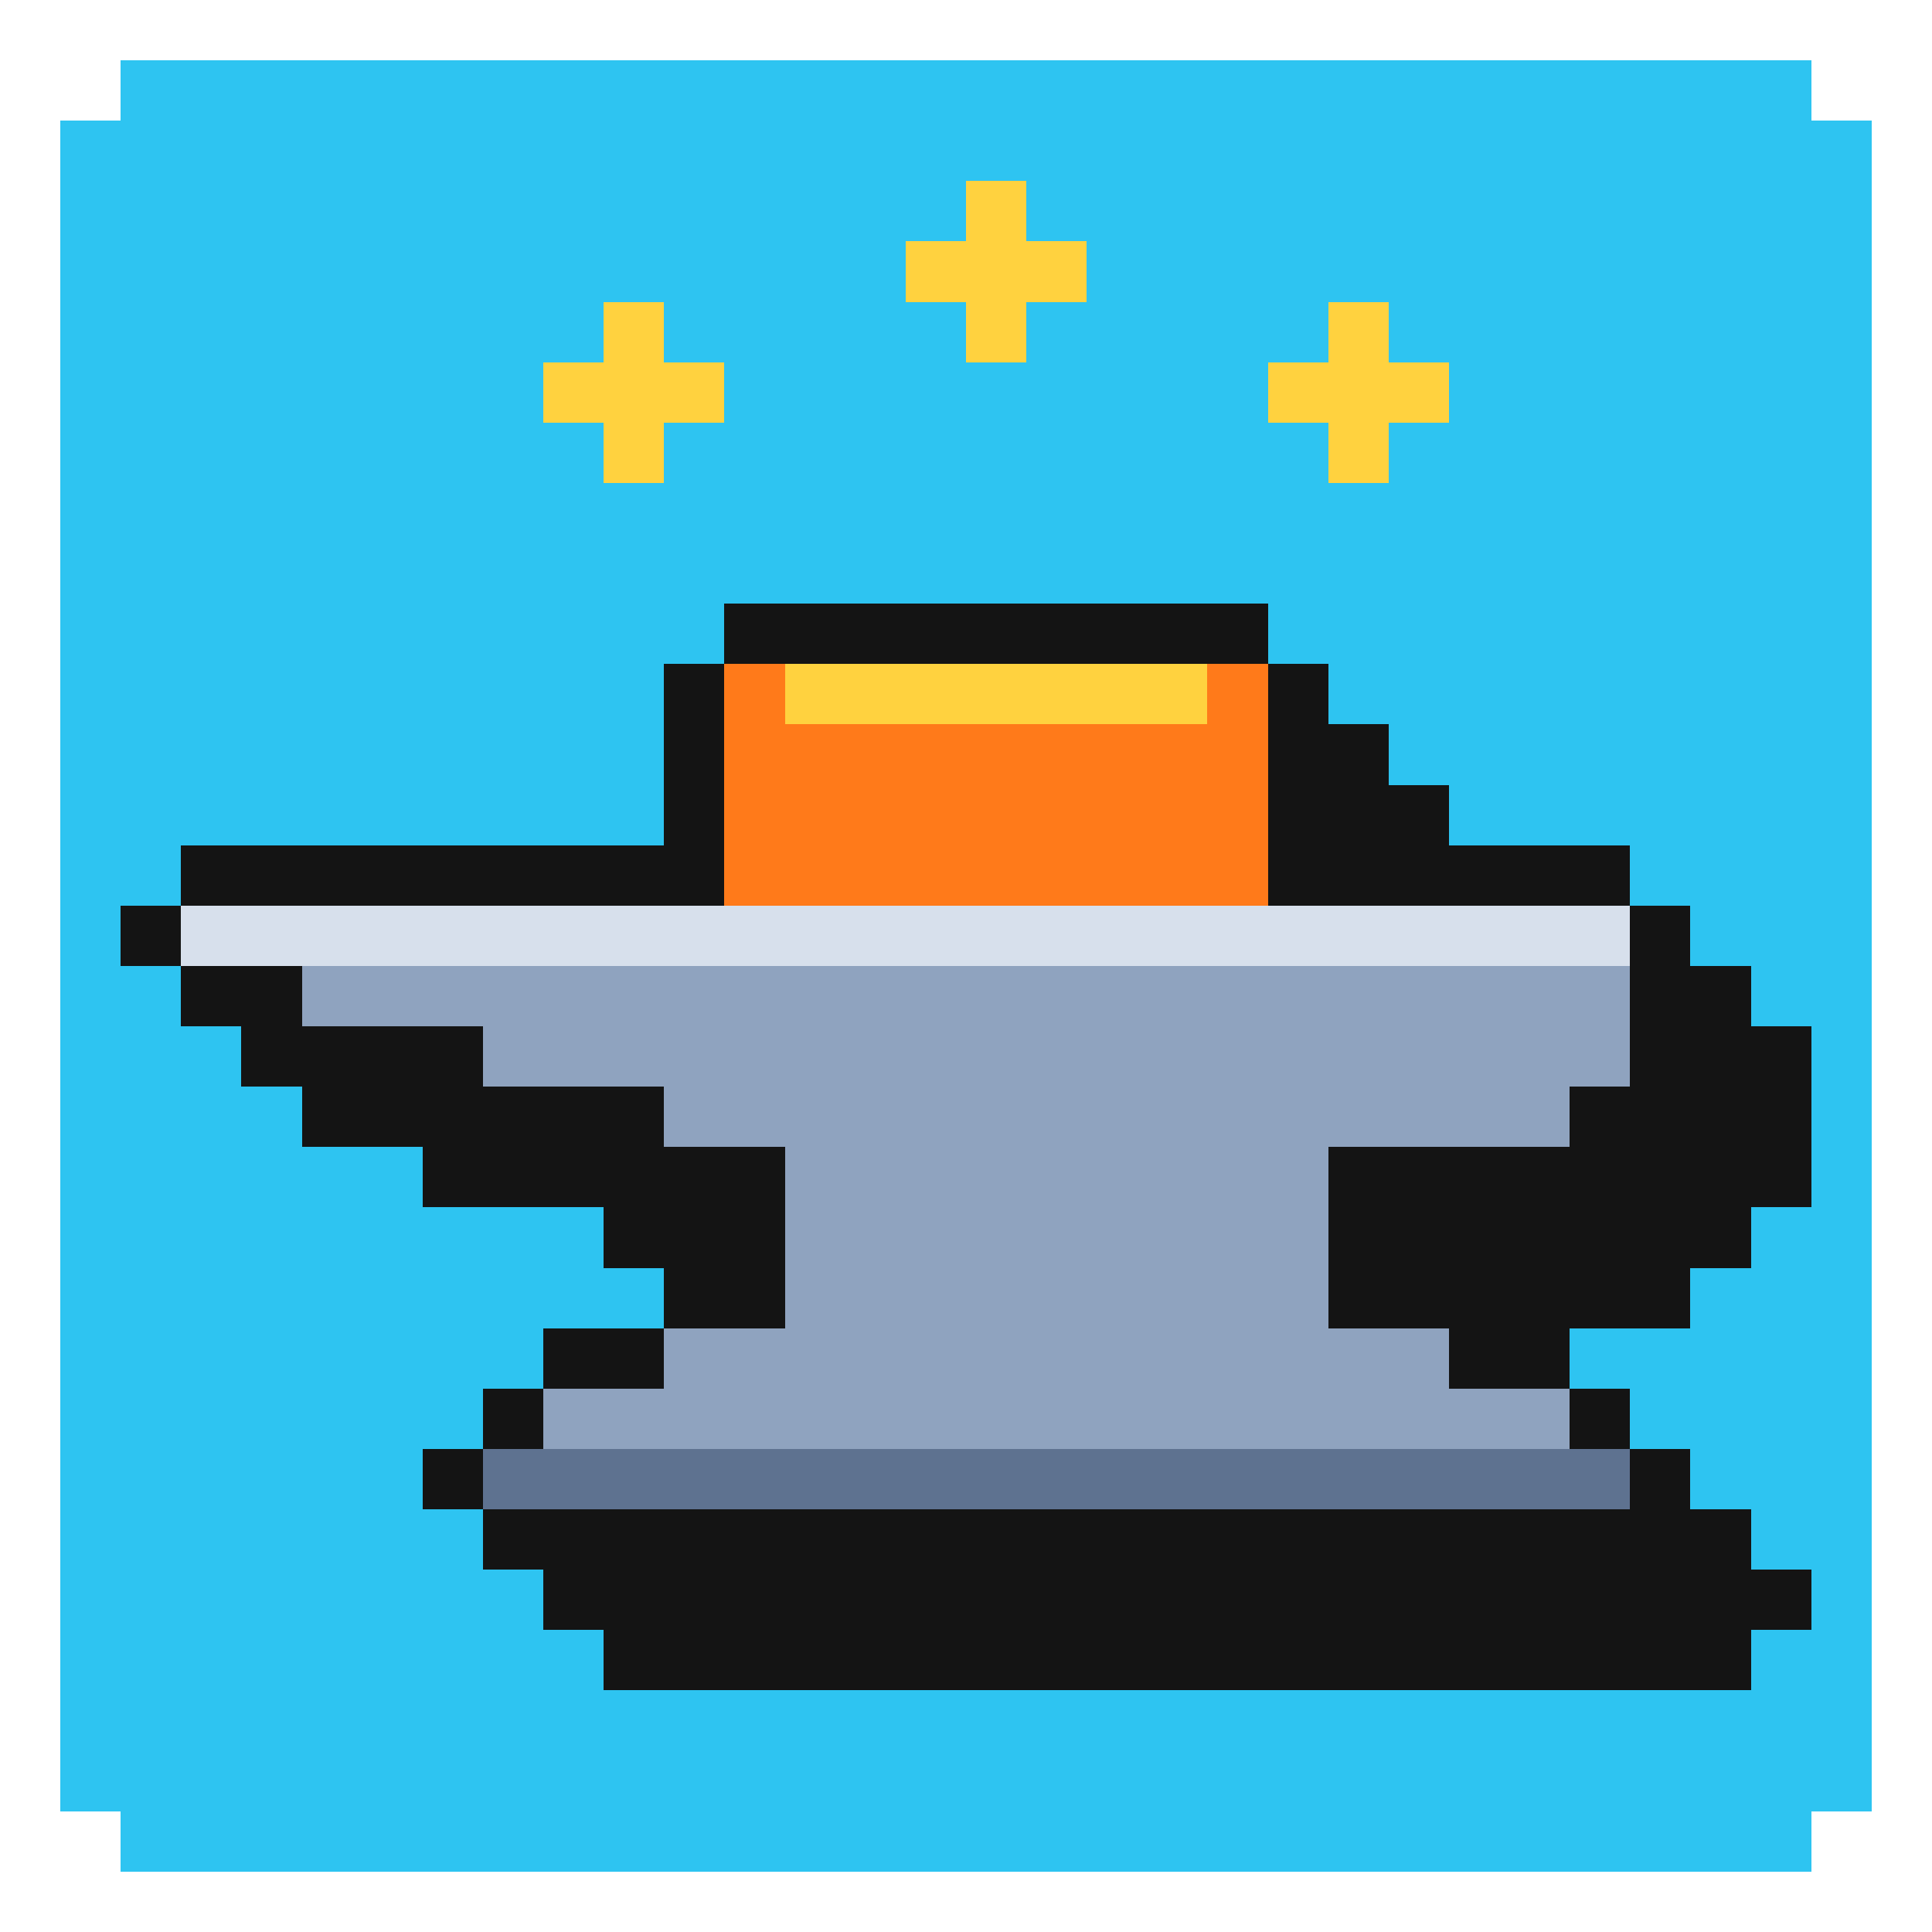
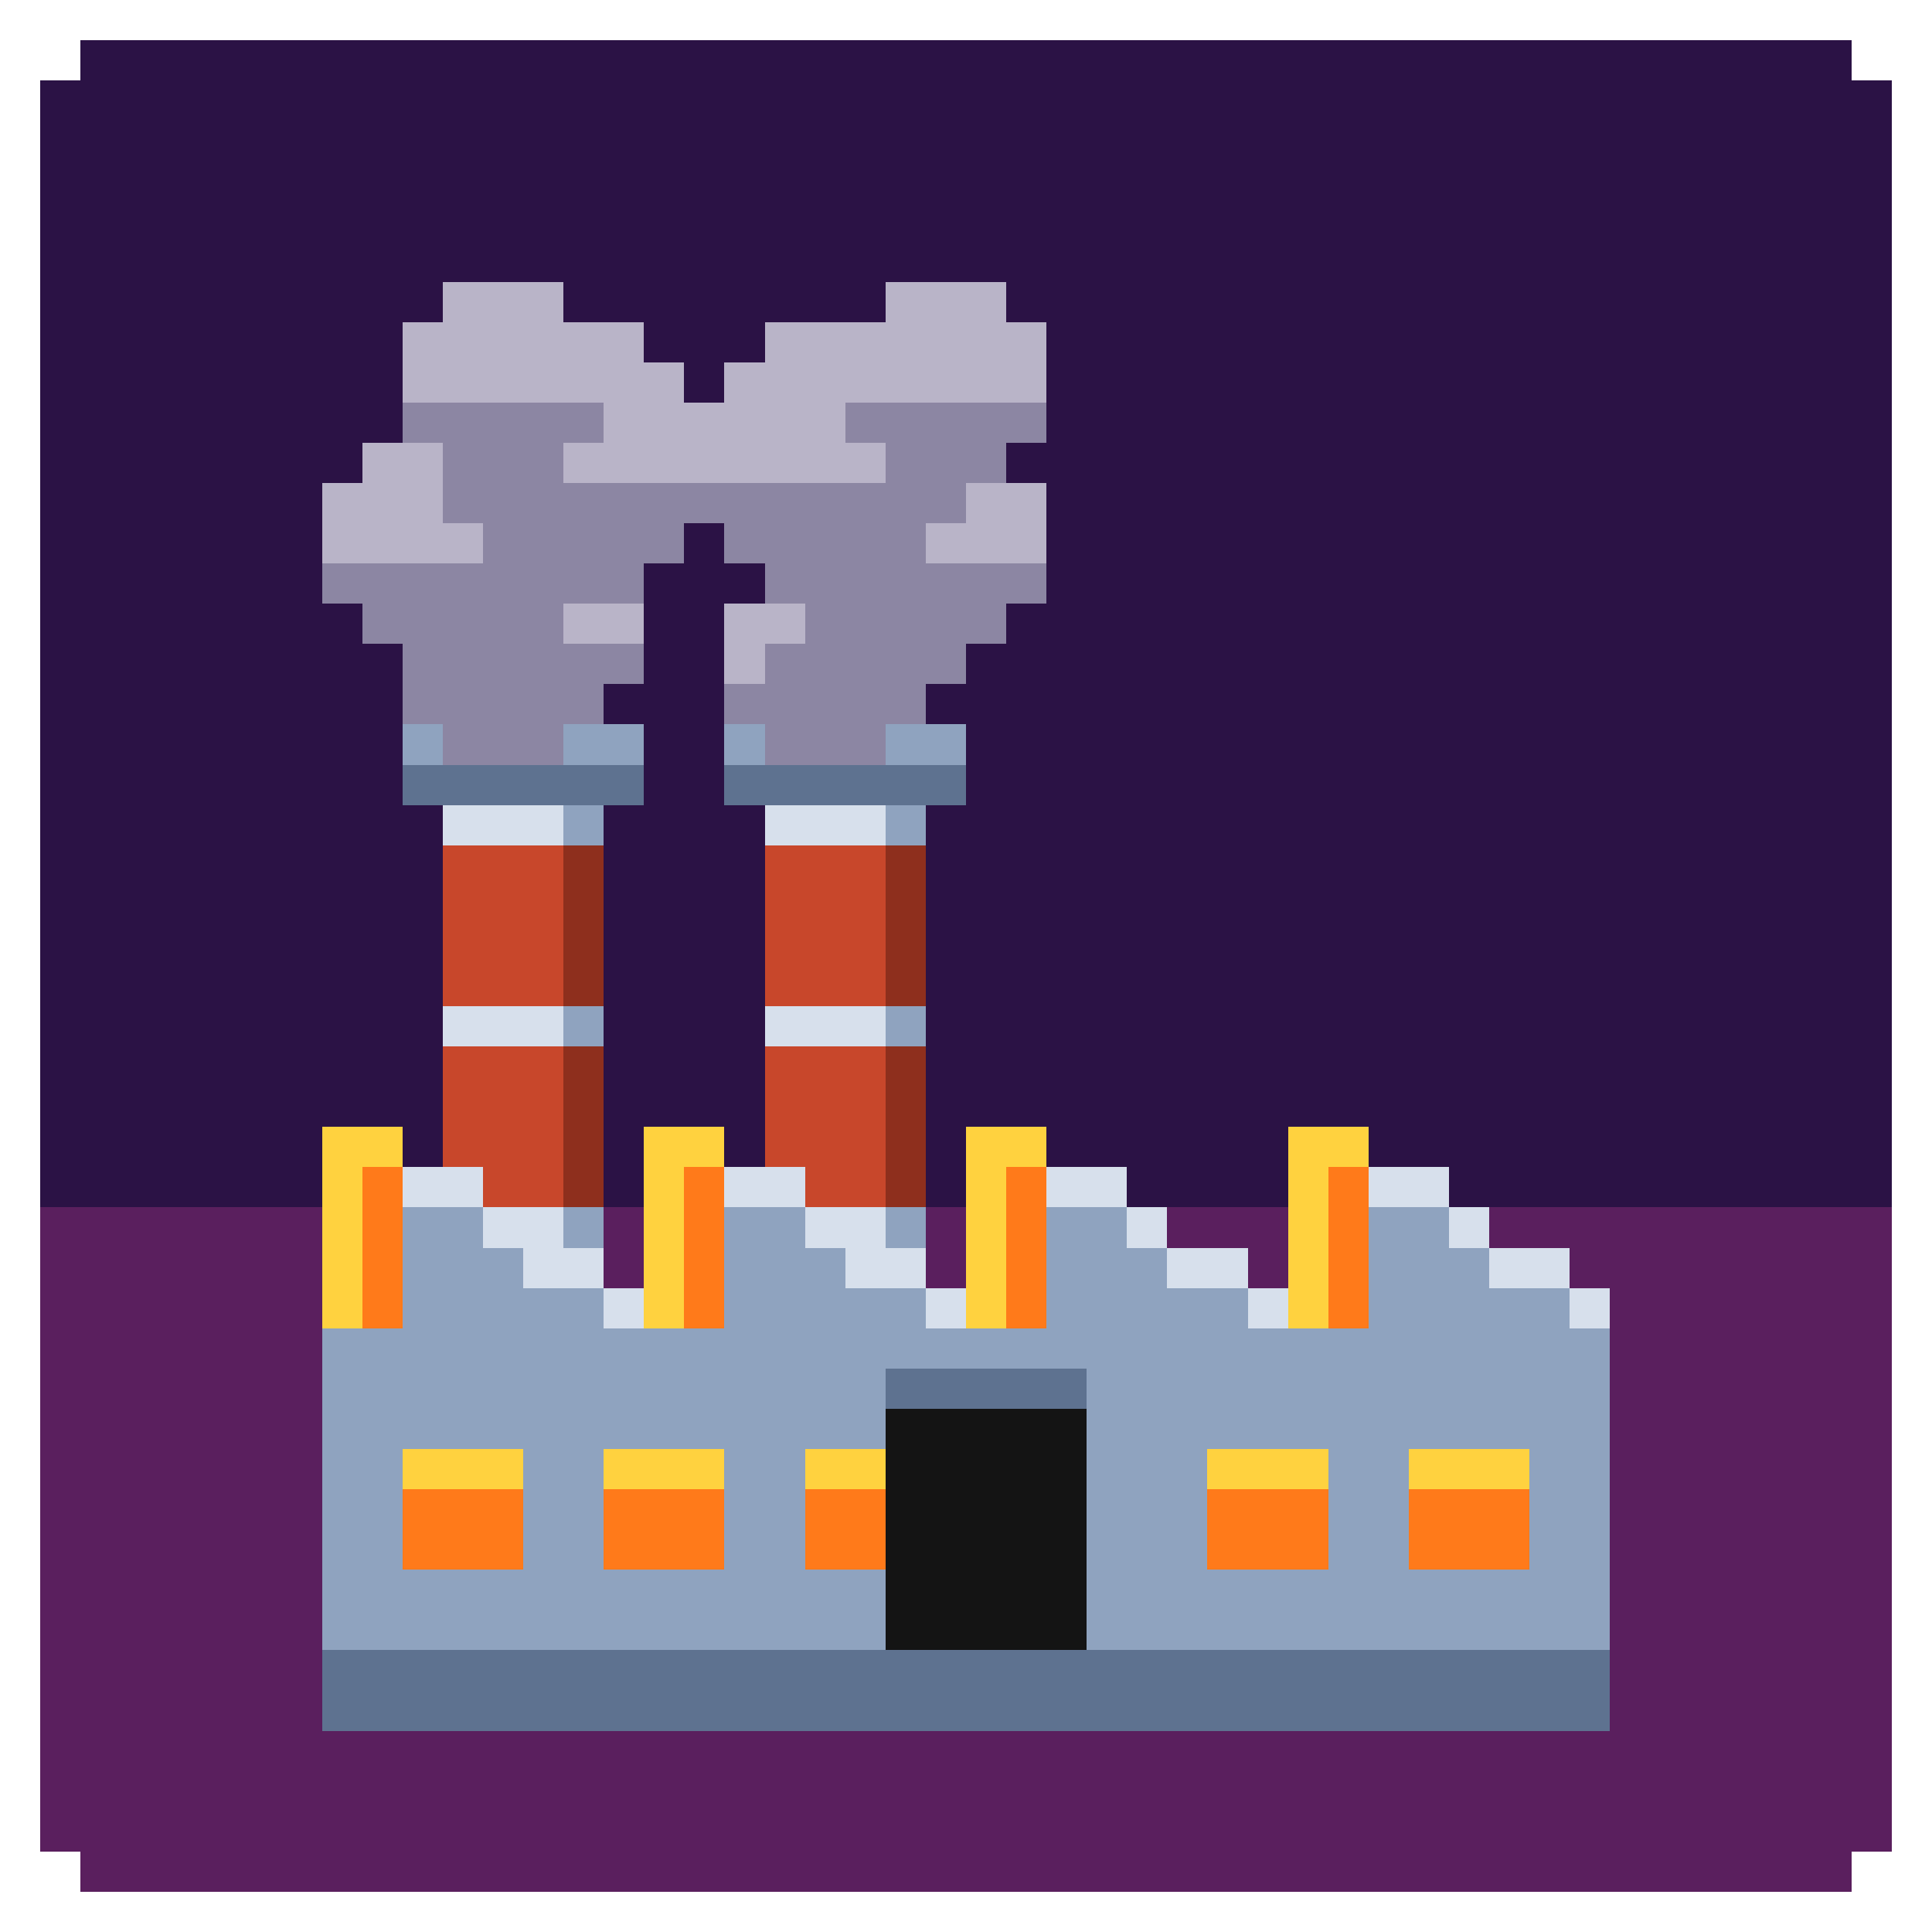
- <svg xmlns="http://www.w3.org/2000/svg" viewBox="0 0 32 32" width="32" height="32" shape-rendering="crispEdges">
-   <rect x="2" y="1" width="28" height="1" fill="#2EC4F1" />
-   <rect x="1" y="2" width="30" height="1" fill="#2EC4F1" />
-   <rect x="1" y="3" width="15" height="1" fill="#2EC4F1" />
-   <rect x="16" y="3" width="1" height="1" fill="#FFD23F" />
-   <rect x="17" y="3" width="14" height="1" fill="#2EC4F1" />
-   <rect x="1" y="4" width="14" height="1" fill="#2EC4F1" />
-   <rect x="15" y="4" width="3" height="1" fill="#FFD23F" />
-   <rect x="18" y="4" width="13" height="1" fill="#2EC4F1" />
-   <rect x="1" y="5" width="9" height="1" fill="#2EC4F1" />
-   <rect x="10" y="5" width="1" height="1" fill="#FFD23F" />
-   <rect x="11" y="5" width="5" height="1" fill="#2EC4F1" />
-   <rect x="16" y="5" width="1" height="1" fill="#FFD23F" />
-   <rect x="17" y="5" width="5" height="1" fill="#2EC4F1" />
-   <rect x="22" y="5" width="1" height="1" fill="#FFD23F" />
-   <rect x="23" y="5" width="8" height="1" fill="#2EC4F1" />
-   <rect x="1" y="6" width="8" height="1" fill="#2EC4F1" />
-   <rect x="9" y="6" width="3" height="1" fill="#FFD23F" />
-   <rect x="12" y="6" width="9" height="1" fill="#2EC4F1" />
-   <rect x="21" y="6" width="3" height="1" fill="#FFD23F" />
-   <rect x="24" y="6" width="7" height="1" fill="#2EC4F1" />
-   <rect x="1" y="7" width="9" height="1" fill="#2EC4F1" />
-   <rect x="10" y="7" width="1" height="1" fill="#FFD23F" />
-   <rect x="11" y="7" width="11" height="1" fill="#2EC4F1" />
-   <rect x="22" y="7" width="1" height="1" fill="#FFD23F" />
-   <rect x="23" y="7" width="8" height="1" fill="#2EC4F1" />
-   <rect x="1" y="8" width="30" height="1" fill="#2EC4F1" />
-   <rect x="1" y="9" width="30" height="1" fill="#2EC4F1" />
-   <rect x="1" y="10" width="11" height="1" fill="#2EC4F1" />
-   <rect x="12" y="10" width="9" height="1" fill="#141414" />
-   <rect x="21" y="10" width="10" height="1" fill="#2EC4F1" />
-   <rect x="1" y="11" width="10" height="1" fill="#2EC4F1" />
-   <rect x="11" y="11" width="1" height="1" fill="#141414" />
-   <rect x="12" y="11" width="1" height="1" fill="#FF7A1A" />
-   <rect x="13" y="11" width="7" height="1" fill="#FFD23F" />
-   <rect x="20" y="11" width="1" height="1" fill="#FF7A1A" />
-   <rect x="21" y="11" width="1" height="1" fill="#141414" />
-   <rect x="22" y="11" width="9" height="1" fill="#2EC4F1" />
-   <rect x="1" y="12" width="10" height="1" fill="#2EC4F1" />
-   <rect x="11" y="12" width="1" height="1" fill="#141414" />
-   <rect x="12" y="12" width="9" height="1" fill="#FF7A1A" />
-   <rect x="21" y="12" width="2" height="1" fill="#141414" />
-   <rect x="23" y="12" width="8" height="1" fill="#2EC4F1" />
-   <rect x="1" y="13" width="10" height="1" fill="#2EC4F1" />
-   <rect x="11" y="13" width="1" height="1" fill="#141414" />
-   <rect x="12" y="13" width="9" height="1" fill="#FF7A1A" />
-   <rect x="21" y="13" width="3" height="1" fill="#141414" />
-   <rect x="24" y="13" width="7" height="1" fill="#2EC4F1" />
-   <rect x="1" y="14" width="2" height="1" fill="#2EC4F1" />
-   <rect x="3" y="14" width="9" height="1" fill="#141414" />
-   <rect x="12" y="14" width="9" height="1" fill="#FF7A1A" />
-   <rect x="21" y="14" width="6" height="1" fill="#141414" />
-   <rect x="27" y="14" width="4" height="1" fill="#2EC4F1" />
-   <rect x="1" y="15" width="1" height="1" fill="#2EC4F1" />
-   <rect x="2" y="15" width="1" height="1" fill="#141414" />
-   <rect x="3" y="15" width="24" height="1" fill="#D7E0EC" />
-   <rect x="27" y="15" width="1" height="1" fill="#141414" />
-   <rect x="28" y="15" width="3" height="1" fill="#2EC4F1" />
-   <rect x="1" y="16" width="2" height="1" fill="#2EC4F1" />
-   <rect x="3" y="16" width="2" height="1" fill="#141414" />
-   <rect x="5" y="16" width="22" height="1" fill="#8FA3BF" />
-   <rect x="27" y="16" width="2" height="1" fill="#141414" />
-   <rect x="29" y="16" width="2" height="1" fill="#2EC4F1" />
-   <rect x="1" y="17" width="3" height="1" fill="#2EC4F1" />
-   <rect x="4" y="17" width="4" height="1" fill="#141414" />
-   <rect x="8" y="17" width="19" height="1" fill="#8FA3BF" />
-   <rect x="27" y="17" width="3" height="1" fill="#141414" />
-   <rect x="30" y="17" width="1" height="1" fill="#2EC4F1" />
-   <rect x="1" y="18" width="4" height="1" fill="#2EC4F1" />
-   <rect x="5" y="18" width="6" height="1" fill="#141414" />
-   <rect x="11" y="18" width="15" height="1" fill="#8FA3BF" />
-   <rect x="26" y="18" width="4" height="1" fill="#141414" />
-   <rect x="30" y="18" width="1" height="1" fill="#2EC4F1" />
-   <rect x="1" y="19" width="6" height="1" fill="#2EC4F1" />
-   <rect x="7" y="19" width="6" height="1" fill="#141414" />
-   <rect x="13" y="19" width="9" height="1" fill="#8FA3BF" />
-   <rect x="22" y="19" width="8" height="1" fill="#141414" />
-   <rect x="30" y="19" width="1" height="1" fill="#2EC4F1" />
-   <rect x="1" y="20" width="9" height="1" fill="#2EC4F1" />
-   <rect x="10" y="20" width="3" height="1" fill="#141414" />
-   <rect x="13" y="20" width="9" height="1" fill="#8FA3BF" />
-   <rect x="22" y="20" width="7" height="1" fill="#141414" />
-   <rect x="29" y="20" width="2" height="1" fill="#2EC4F1" />
-   <rect x="1" y="21" width="10" height="1" fill="#2EC4F1" />
-   <rect x="11" y="21" width="2" height="1" fill="#141414" />
-   <rect x="13" y="21" width="9" height="1" fill="#8FA3BF" />
-   <rect x="22" y="21" width="6" height="1" fill="#141414" />
-   <rect x="28" y="21" width="3" height="1" fill="#2EC4F1" />
-   <rect x="1" y="22" width="8" height="1" fill="#2EC4F1" />
-   <rect x="9" y="22" width="2" height="1" fill="#141414" />
-   <rect x="11" y="22" width="13" height="1" fill="#8FA3BF" />
-   <rect x="24" y="22" width="2" height="1" fill="#141414" />
-   <rect x="26" y="22" width="5" height="1" fill="#2EC4F1" />
-   <rect x="1" y="23" width="7" height="1" fill="#2EC4F1" />
-   <rect x="8" y="23" width="1" height="1" fill="#141414" />
-   <rect x="9" y="23" width="17" height="1" fill="#8FA3BF" />
-   <rect x="26" y="23" width="1" height="1" fill="#141414" />
-   <rect x="27" y="23" width="4" height="1" fill="#2EC4F1" />
-   <rect x="1" y="24" width="6" height="1" fill="#2EC4F1" />
-   <rect x="7" y="24" width="1" height="1" fill="#141414" />
-   <rect x="8" y="24" width="19" height="1" fill="#5E7290" />
-   <rect x="27" y="24" width="1" height="1" fill="#141414" />
-   <rect x="28" y="24" width="3" height="1" fill="#2EC4F1" />
-   <rect x="1" y="25" width="7" height="1" fill="#2EC4F1" />
-   <rect x="8" y="25" width="21" height="1" fill="#141414" />
-   <rect x="29" y="25" width="2" height="1" fill="#2EC4F1" />
-   <rect x="1" y="26" width="8" height="1" fill="#2EC4F1" />
-   <rect x="9" y="26" width="21" height="1" fill="#141414" />
-   <rect x="30" y="26" width="1" height="1" fill="#2EC4F1" />
-   <rect x="1" y="27" width="9" height="1" fill="#2EC4F1" />
-   <rect x="10" y="27" width="19" height="1" fill="#141414" />
-   <rect x="29" y="27" width="2" height="1" fill="#2EC4F1" />
-   <rect x="1" y="28" width="30" height="1" fill="#2EC4F1" />
-   <rect x="1" y="29" width="30" height="1" fill="#2EC4F1" />
-   <rect x="2" y="30" width="28" height="1" fill="#2EC4F1" />
+ <svg xmlns="http://www.w3.org/2000/svg" viewBox="0 0 48 48" width="48" height="48" shape-rendering="crispEdges">
+   <rect x="2" y="1" width="44" height="1" fill="#2b1245" />
+   <rect x="1" y="2" width="46" height="1" fill="#2b1245" />
+   <rect x="1" y="3" width="46" height="1" fill="#2b1245" />
+   <rect x="1" y="4" width="46" height="1" fill="#2b1245" />
+   <rect x="1" y="5" width="46" height="1" fill="#2b1245" />
+   <rect x="1" y="6" width="46" height="1" fill="#2b1245" />
+   <rect x="1" y="7" width="10" height="1" fill="#2b1245" />
+   <rect x="11" y="7" width="3" height="1" fill="#B9B4C8" />
+   <rect x="14" y="7" width="8" height="1" fill="#2b1245" />
+   <rect x="22" y="7" width="3" height="1" fill="#B9B4C8" />
+   <rect x="25" y="7" width="22" height="1" fill="#2b1245" />
+   <rect x="1" y="8" width="9" height="1" fill="#2b1245" />
+   <rect x="10" y="8" width="6" height="1" fill="#B9B4C8" />
+   <rect x="16" y="8" width="3" height="1" fill="#2b1245" />
+   <rect x="19" y="8" width="7" height="1" fill="#B9B4C8" />
+   <rect x="26" y="8" width="21" height="1" fill="#2b1245" />
+   <rect x="1" y="9" width="9" height="1" fill="#2b1245" />
+   <rect x="10" y="9" width="7" height="1" fill="#B9B4C8" />
+   <rect x="17" y="9" width="1" height="1" fill="#2b1245" />
+   <rect x="18" y="9" width="8" height="1" fill="#B9B4C8" />
+   <rect x="26" y="9" width="21" height="1" fill="#2b1245" />
+   <rect x="1" y="10" width="9" height="1" fill="#2b1245" />
+   <rect x="10" y="10" width="5" height="1" fill="#8C86A3" />
+   <rect x="15" y="10" width="6" height="1" fill="#B9B4C8" />
+   <rect x="21" y="10" width="5" height="1" fill="#8C86A3" />
+   <rect x="26" y="10" width="21" height="1" fill="#2b1245" />
+   <rect x="1" y="11" width="8" height="1" fill="#2b1245" />
+   <rect x="9" y="11" width="2" height="1" fill="#B9B4C8" />
+   <rect x="11" y="11" width="3" height="1" fill="#8C86A3" />
+   <rect x="14" y="11" width="8" height="1" fill="#B9B4C8" />
+   <rect x="22" y="11" width="3" height="1" fill="#8C86A3" />
+   <rect x="25" y="11" width="22" height="1" fill="#2b1245" />
+   <rect x="1" y="12" width="7" height="1" fill="#2b1245" />
+   <rect x="8" y="12" width="3" height="1" fill="#B9B4C8" />
+   <rect x="11" y="12" width="13" height="1" fill="#8C86A3" />
+   <rect x="24" y="12" width="2" height="1" fill="#B9B4C8" />
+   <rect x="26" y="12" width="21" height="1" fill="#2b1245" />
+   <rect x="1" y="13" width="7" height="1" fill="#2b1245" />
+   <rect x="8" y="13" width="4" height="1" fill="#B9B4C8" />
+   <rect x="12" y="13" width="5" height="1" fill="#8C86A3" />
+   <rect x="17" y="13" width="1" height="1" fill="#2b1245" />
+   <rect x="18" y="13" width="5" height="1" fill="#8C86A3" />
+   <rect x="23" y="13" width="3" height="1" fill="#B9B4C8" />
+   <rect x="26" y="13" width="21" height="1" fill="#2b1245" />
+   <rect x="1" y="14" width="7" height="1" fill="#2b1245" />
+   <rect x="8" y="14" width="8" height="1" fill="#8C86A3" />
+   <rect x="16" y="14" width="3" height="1" fill="#2b1245" />
+   <rect x="19" y="14" width="7" height="1" fill="#8C86A3" />
+   <rect x="26" y="14" width="21" height="1" fill="#2b1245" />
+   <rect x="1" y="15" width="8" height="1" fill="#2b1245" />
+   <rect x="9" y="15" width="5" height="1" fill="#8C86A3" />
+   <rect x="14" y="15" width="2" height="1" fill="#B9B4C8" />
+   <rect x="16" y="15" width="2" height="1" fill="#2b1245" />
+   <rect x="18" y="15" width="2" height="1" fill="#B9B4C8" />
+   <rect x="20" y="15" width="5" height="1" fill="#8C86A3" />
+   <rect x="25" y="15" width="22" height="1" fill="#2b1245" />
+   <rect x="1" y="16" width="9" height="1" fill="#2b1245" />
+   <rect x="10" y="16" width="6" height="1" fill="#8C86A3" />
+   <rect x="16" y="16" width="2" height="1" fill="#2b1245" />
+   <rect x="18" y="16" width="1" height="1" fill="#B9B4C8" />
+   <rect x="19" y="16" width="5" height="1" fill="#8C86A3" />
+   <rect x="24" y="16" width="23" height="1" fill="#2b1245" />
+   <rect x="1" y="17" width="9" height="1" fill="#2b1245" />
+   <rect x="10" y="17" width="5" height="1" fill="#8C86A3" />
+   <rect x="15" y="17" width="3" height="1" fill="#2b1245" />
+   <rect x="18" y="17" width="5" height="1" fill="#8C86A3" />
+   <rect x="23" y="17" width="24" height="1" fill="#2b1245" />
+   <rect x="1" y="18" width="9" height="1" fill="#2b1245" />
+   <rect x="10" y="18" width="1" height="1" fill="#8FA3BF" />
+   <rect x="11" y="18" width="3" height="1" fill="#8C86A3" />
+   <rect x="14" y="18" width="2" height="1" fill="#8FA3BF" />
+   <rect x="16" y="18" width="2" height="1" fill="#2b1245" />
+   <rect x="18" y="18" width="1" height="1" fill="#8FA3BF" />
+   <rect x="19" y="18" width="3" height="1" fill="#8C86A3" />
+   <rect x="22" y="18" width="2" height="1" fill="#8FA3BF" />
+   <rect x="24" y="18" width="23" height="1" fill="#2b1245" />
+   <rect x="1" y="19" width="9" height="1" fill="#2b1245" />
+   <rect x="10" y="19" width="6" height="1" fill="#5E7290" />
+   <rect x="16" y="19" width="2" height="1" fill="#2b1245" />
+   <rect x="18" y="19" width="6" height="1" fill="#5E7290" />
+   <rect x="24" y="19" width="23" height="1" fill="#2b1245" />
+   <rect x="1" y="20" width="10" height="1" fill="#2b1245" />
+   <rect x="11" y="20" width="3" height="1" fill="#D7E0EC" />
+   <rect x="14" y="20" width="1" height="1" fill="#8FA3BF" />
+   <rect x="15" y="20" width="4" height="1" fill="#2b1245" />
+   <rect x="19" y="20" width="3" height="1" fill="#D7E0EC" />
+   <rect x="22" y="20" width="1" height="1" fill="#8FA3BF" />
+   <rect x="23" y="20" width="24" height="1" fill="#2b1245" />
+   <rect x="1" y="21" width="10" height="1" fill="#2b1245" />
+   <rect x="11" y="21" width="3" height="1" fill="#C8472B" />
+   <rect x="14" y="21" width="1" height="1" fill="#8E2F1D" />
+   <rect x="15" y="21" width="4" height="1" fill="#2b1245" />
+   <rect x="19" y="21" width="3" height="1" fill="#C8472B" />
+   <rect x="22" y="21" width="1" height="1" fill="#8E2F1D" />
+   <rect x="23" y="21" width="24" height="1" fill="#2b1245" />
+   <rect x="1" y="22" width="10" height="1" fill="#2b1245" />
+   <rect x="11" y="22" width="3" height="1" fill="#C8472B" />
+   <rect x="14" y="22" width="1" height="1" fill="#8E2F1D" />
+   <rect x="15" y="22" width="4" height="1" fill="#2b1245" />
+   <rect x="19" y="22" width="3" height="1" fill="#C8472B" />
+   <rect x="22" y="22" width="1" height="1" fill="#8E2F1D" />
+   <rect x="23" y="22" width="24" height="1" fill="#2b1245" />
+   <rect x="1" y="23" width="10" height="1" fill="#2b1245" />
+   <rect x="11" y="23" width="3" height="1" fill="#C8472B" />
+   <rect x="14" y="23" width="1" height="1" fill="#8E2F1D" />
+   <rect x="15" y="23" width="4" height="1" fill="#2b1245" />
+   <rect x="19" y="23" width="3" height="1" fill="#C8472B" />
+   <rect x="22" y="23" width="1" height="1" fill="#8E2F1D" />
+   <rect x="23" y="23" width="24" height="1" fill="#2b1245" />
+   <rect x="1" y="24" width="10" height="1" fill="#2b1245" />
+   <rect x="11" y="24" width="3" height="1" fill="#C8472B" />
+   <rect x="14" y="24" width="1" height="1" fill="#8E2F1D" />
+   <rect x="15" y="24" width="4" height="1" fill="#2b1245" />
+   <rect x="19" y="24" width="3" height="1" fill="#C8472B" />
+   <rect x="22" y="24" width="1" height="1" fill="#8E2F1D" />
+   <rect x="23" y="24" width="24" height="1" fill="#2b1245" />
+   <rect x="1" y="25" width="10" height="1" fill="#2b1245" />
+   <rect x="11" y="25" width="3" height="1" fill="#D7E0EC" />
+   <rect x="14" y="25" width="1" height="1" fill="#8FA3BF" />
+   <rect x="15" y="25" width="4" height="1" fill="#2b1245" />
+   <rect x="19" y="25" width="3" height="1" fill="#D7E0EC" />
+   <rect x="22" y="25" width="1" height="1" fill="#8FA3BF" />
+   <rect x="23" y="25" width="24" height="1" fill="#2b1245" />
+   <rect x="1" y="26" width="10" height="1" fill="#2b1245" />
+   <rect x="11" y="26" width="3" height="1" fill="#C8472B" />
+   <rect x="14" y="26" width="1" height="1" fill="#8E2F1D" />
+   <rect x="15" y="26" width="4" height="1" fill="#2b1245" />
+   <rect x="19" y="26" width="3" height="1" fill="#C8472B" />
+   <rect x="22" y="26" width="1" height="1" fill="#8E2F1D" />
+   <rect x="23" y="26" width="24" height="1" fill="#2b1245" />
+   <rect x="1" y="27" width="10" height="1" fill="#2b1245" />
+   <rect x="11" y="27" width="3" height="1" fill="#C8472B" />
+   <rect x="14" y="27" width="1" height="1" fill="#8E2F1D" />
+   <rect x="15" y="27" width="4" height="1" fill="#2b1245" />
+   <rect x="19" y="27" width="3" height="1" fill="#C8472B" />
+   <rect x="22" y="27" width="1" height="1" fill="#8E2F1D" />
+   <rect x="23" y="27" width="24" height="1" fill="#2b1245" />
+   <rect x="1" y="28" width="7" height="1" fill="#2b1245" />
+   <rect x="8" y="28" width="2" height="1" fill="#FFD23F" />
+   <rect x="10" y="28" width="1" height="1" fill="#2b1245" />
+   <rect x="11" y="28" width="3" height="1" fill="#C8472B" />
+   <rect x="14" y="28" width="1" height="1" fill="#8E2F1D" />
+   <rect x="15" y="28" width="1" height="1" fill="#2b1245" />
+   <rect x="16" y="28" width="2" height="1" fill="#FFD23F" />
+   <rect x="18" y="28" width="1" height="1" fill="#2b1245" />
+   <rect x="19" y="28" width="3" height="1" fill="#C8472B" />
+   <rect x="22" y="28" width="1" height="1" fill="#8E2F1D" />
+   <rect x="23" y="28" width="1" height="1" fill="#2b1245" />
+   <rect x="24" y="28" width="2" height="1" fill="#FFD23F" />
+   <rect x="26" y="28" width="6" height="1" fill="#2b1245" />
+   <rect x="32" y="28" width="2" height="1" fill="#FFD23F" />
+   <rect x="34" y="28" width="13" height="1" fill="#2b1245" />
+   <rect x="1" y="29" width="7" height="1" fill="#2b1245" />
+   <rect x="8" y="29" width="1" height="1" fill="#FFD23F" />
+   <rect x="9" y="29" width="1" height="1" fill="#FF7A1A" />
+   <rect x="10" y="29" width="2" height="1" fill="#D7E0EC" />
+   <rect x="12" y="29" width="2" height="1" fill="#C8472B" />
+   <rect x="14" y="29" width="1" height="1" fill="#8E2F1D" />
+   <rect x="15" y="29" width="1" height="1" fill="#2b1245" />
+   <rect x="16" y="29" width="1" height="1" fill="#FFD23F" />
+   <rect x="17" y="29" width="1" height="1" fill="#FF7A1A" />
+   <rect x="18" y="29" width="2" height="1" fill="#D7E0EC" />
+   <rect x="20" y="29" width="2" height="1" fill="#C8472B" />
+   <rect x="22" y="29" width="1" height="1" fill="#8E2F1D" />
+   <rect x="23" y="29" width="1" height="1" fill="#2b1245" />
+   <rect x="24" y="29" width="1" height="1" fill="#FFD23F" />
+   <rect x="25" y="29" width="1" height="1" fill="#FF7A1A" />
+   <rect x="26" y="29" width="2" height="1" fill="#D7E0EC" />
+   <rect x="28" y="29" width="4" height="1" fill="#2b1245" />
+   <rect x="32" y="29" width="1" height="1" fill="#FFD23F" />
+   <rect x="33" y="29" width="1" height="1" fill="#FF7A1A" />
+   <rect x="34" y="29" width="2" height="1" fill="#D7E0EC" />
+   <rect x="36" y="29" width="11" height="1" fill="#2b1245" />
+   <rect x="1" y="30" width="7" height="1" fill="#5a1f5e" />
+   <rect x="8" y="30" width="1" height="1" fill="#FFD23F" />
+   <rect x="9" y="30" width="1" height="1" fill="#FF7A1A" />
+   <rect x="10" y="30" width="2" height="1" fill="#8FA3BF" />
+   <rect x="12" y="30" width="2" height="1" fill="#D7E0EC" />
+   <rect x="14" y="30" width="1" height="1" fill="#8FA3BF" />
+   <rect x="15" y="30" width="1" height="1" fill="#5a1f5e" />
+   <rect x="16" y="30" width="1" height="1" fill="#FFD23F" />
+   <rect x="17" y="30" width="1" height="1" fill="#FF7A1A" />
+   <rect x="18" y="30" width="2" height="1" fill="#8FA3BF" />
+   <rect x="20" y="30" width="2" height="1" fill="#D7E0EC" />
+   <rect x="22" y="30" width="1" height="1" fill="#8FA3BF" />
+   <rect x="23" y="30" width="1" height="1" fill="#5a1f5e" />
+   <rect x="24" y="30" width="1" height="1" fill="#FFD23F" />
+   <rect x="25" y="30" width="1" height="1" fill="#FF7A1A" />
+   <rect x="26" y="30" width="2" height="1" fill="#8FA3BF" />
+   <rect x="28" y="30" width="1" height="1" fill="#D7E0EC" />
+   <rect x="29" y="30" width="3" height="1" fill="#5a1f5e" />
+   <rect x="32" y="30" width="1" height="1" fill="#FFD23F" />
+   <rect x="33" y="30" width="1" height="1" fill="#FF7A1A" />
+   <rect x="34" y="30" width="2" height="1" fill="#8FA3BF" />
+   <rect x="36" y="30" width="1" height="1" fill="#D7E0EC" />
+   <rect x="37" y="30" width="10" height="1" fill="#5a1f5e" />
+   <rect x="1" y="31" width="7" height="1" fill="#5a1f5e" />
+   <rect x="8" y="31" width="1" height="1" fill="#FFD23F" />
+   <rect x="9" y="31" width="1" height="1" fill="#FF7A1A" />
+   <rect x="10" y="31" width="3" height="1" fill="#8FA3BF" />
+   <rect x="13" y="31" width="2" height="1" fill="#D7E0EC" />
+   <rect x="15" y="31" width="1" height="1" fill="#5a1f5e" />
+   <rect x="16" y="31" width="1" height="1" fill="#FFD23F" />
+   <rect x="17" y="31" width="1" height="1" fill="#FF7A1A" />
+   <rect x="18" y="31" width="3" height="1" fill="#8FA3BF" />
+   <rect x="21" y="31" width="2" height="1" fill="#D7E0EC" />
+   <rect x="23" y="31" width="1" height="1" fill="#5a1f5e" />
+   <rect x="24" y="31" width="1" height="1" fill="#FFD23F" />
+   <rect x="25" y="31" width="1" height="1" fill="#FF7A1A" />
+   <rect x="26" y="31" width="3" height="1" fill="#8FA3BF" />
+   <rect x="29" y="31" width="2" height="1" fill="#D7E0EC" />
+   <rect x="31" y="31" width="1" height="1" fill="#5a1f5e" />
+   <rect x="32" y="31" width="1" height="1" fill="#FFD23F" />
+   <rect x="33" y="31" width="1" height="1" fill="#FF7A1A" />
+   <rect x="34" y="31" width="3" height="1" fill="#8FA3BF" />
+   <rect x="37" y="31" width="2" height="1" fill="#D7E0EC" />
+   <rect x="39" y="31" width="8" height="1" fill="#5a1f5e" />
+   <rect x="1" y="32" width="7" height="1" fill="#5a1f5e" />
+   <rect x="8" y="32" width="1" height="1" fill="#FFD23F" />
+   <rect x="9" y="32" width="1" height="1" fill="#FF7A1A" />
+   <rect x="10" y="32" width="5" height="1" fill="#8FA3BF" />
+   <rect x="15" y="32" width="1" height="1" fill="#D7E0EC" />
+   <rect x="16" y="32" width="1" height="1" fill="#FFD23F" />
+   <rect x="17" y="32" width="1" height="1" fill="#FF7A1A" />
+   <rect x="18" y="32" width="5" height="1" fill="#8FA3BF" />
+   <rect x="23" y="32" width="1" height="1" fill="#D7E0EC" />
+   <rect x="24" y="32" width="1" height="1" fill="#FFD23F" />
+   <rect x="25" y="32" width="1" height="1" fill="#FF7A1A" />
+   <rect x="26" y="32" width="5" height="1" fill="#8FA3BF" />
+   <rect x="31" y="32" width="1" height="1" fill="#D7E0EC" />
+   <rect x="32" y="32" width="1" height="1" fill="#FFD23F" />
+   <rect x="33" y="32" width="1" height="1" fill="#FF7A1A" />
+   <rect x="34" y="32" width="5" height="1" fill="#8FA3BF" />
+   <rect x="39" y="32" width="1" height="1" fill="#D7E0EC" />
+   <rect x="40" y="32" width="7" height="1" fill="#5a1f5e" />
+   <rect x="1" y="33" width="7" height="1" fill="#5a1f5e" />
+   <rect x="8" y="33" width="32" height="1" fill="#8FA3BF" />
+   <rect x="40" y="33" width="7" height="1" fill="#5a1f5e" />
+   <rect x="1" y="34" width="7" height="1" fill="#5a1f5e" />
+   <rect x="8" y="34" width="14" height="1" fill="#8FA3BF" />
+   <rect x="22" y="34" width="5" height="1" fill="#5E7290" />
+   <rect x="27" y="34" width="13" height="1" fill="#8FA3BF" />
+   <rect x="40" y="34" width="7" height="1" fill="#5a1f5e" />
+   <rect x="1" y="35" width="7" height="1" fill="#5a1f5e" />
+   <rect x="8" y="35" width="14" height="1" fill="#8FA3BF" />
+   <rect x="22" y="35" width="5" height="1" fill="#141414" />
+   <rect x="27" y="35" width="13" height="1" fill="#8FA3BF" />
+   <rect x="40" y="35" width="7" height="1" fill="#5a1f5e" />
+   <rect x="1" y="36" width="7" height="1" fill="#5a1f5e" />
+   <rect x="8" y="36" width="2" height="1" fill="#8FA3BF" />
+   <rect x="10" y="36" width="3" height="1" fill="#FFD23F" />
+   <rect x="13" y="36" width="2" height="1" fill="#8FA3BF" />
+   <rect x="15" y="36" width="3" height="1" fill="#FFD23F" />
+   <rect x="18" y="36" width="2" height="1" fill="#8FA3BF" />
+   <rect x="20" y="36" width="2" height="1" fill="#FFD23F" />
+   <rect x="22" y="36" width="5" height="1" fill="#141414" />
+   <rect x="27" y="36" width="3" height="1" fill="#8FA3BF" />
+   <rect x="30" y="36" width="3" height="1" fill="#FFD23F" />
+   <rect x="33" y="36" width="2" height="1" fill="#8FA3BF" />
+   <rect x="35" y="36" width="3" height="1" fill="#FFD23F" />
+   <rect x="38" y="36" width="2" height="1" fill="#8FA3BF" />
+   <rect x="40" y="36" width="7" height="1" fill="#5a1f5e" />
+   <rect x="1" y="37" width="7" height="1" fill="#5a1f5e" />
+   <rect x="8" y="37" width="2" height="1" fill="#8FA3BF" />
+   <rect x="10" y="37" width="3" height="1" fill="#FF7A1A" />
+   <rect x="13" y="37" width="2" height="1" fill="#8FA3BF" />
+   <rect x="15" y="37" width="3" height="1" fill="#FF7A1A" />
+   <rect x="18" y="37" width="2" height="1" fill="#8FA3BF" />
+   <rect x="20" y="37" width="2" height="1" fill="#FF7A1A" />
+   <rect x="22" y="37" width="5" height="1" fill="#141414" />
+   <rect x="27" y="37" width="3" height="1" fill="#8FA3BF" />
+   <rect x="30" y="37" width="3" height="1" fill="#FF7A1A" />
+   <rect x="33" y="37" width="2" height="1" fill="#8FA3BF" />
+   <rect x="35" y="37" width="3" height="1" fill="#FF7A1A" />
+   <rect x="38" y="37" width="2" height="1" fill="#8FA3BF" />
+   <rect x="40" y="37" width="7" height="1" fill="#5a1f5e" />
+   <rect x="1" y="38" width="7" height="1" fill="#5a1f5e" />
+   <rect x="8" y="38" width="2" height="1" fill="#8FA3BF" />
+   <rect x="10" y="38" width="3" height="1" fill="#FF7A1A" />
+   <rect x="13" y="38" width="2" height="1" fill="#8FA3BF" />
+   <rect x="15" y="38" width="3" height="1" fill="#FF7A1A" />
+   <rect x="18" y="38" width="2" height="1" fill="#8FA3BF" />
+   <rect x="20" y="38" width="2" height="1" fill="#FF7A1A" />
+   <rect x="22" y="38" width="5" height="1" fill="#141414" />
+   <rect x="27" y="38" width="3" height="1" fill="#8FA3BF" />
+   <rect x="30" y="38" width="3" height="1" fill="#FF7A1A" />
+   <rect x="33" y="38" width="2" height="1" fill="#8FA3BF" />
+   <rect x="35" y="38" width="3" height="1" fill="#FF7A1A" />
+   <rect x="38" y="38" width="2" height="1" fill="#8FA3BF" />
+   <rect x="40" y="38" width="7" height="1" fill="#5a1f5e" />
+   <rect x="1" y="39" width="7" height="1" fill="#5a1f5e" />
+   <rect x="8" y="39" width="14" height="1" fill="#8FA3BF" />
+   <rect x="22" y="39" width="5" height="1" fill="#141414" />
+   <rect x="27" y="39" width="13" height="1" fill="#8FA3BF" />
+   <rect x="40" y="39" width="7" height="1" fill="#5a1f5e" />
+   <rect x="1" y="40" width="7" height="1" fill="#5a1f5e" />
+   <rect x="8" y="40" width="14" height="1" fill="#8FA3BF" />
+   <rect x="22" y="40" width="5" height="1" fill="#141414" />
+   <rect x="27" y="40" width="13" height="1" fill="#8FA3BF" />
+   <rect x="40" y="40" width="7" height="1" fill="#5a1f5e" />
+   <rect x="1" y="41" width="7" height="1" fill="#5a1f5e" />
+   <rect x="8" y="41" width="32" height="1" fill="#5E7290" />
+   <rect x="40" y="41" width="7" height="1" fill="#5a1f5e" />
+   <rect x="1" y="42" width="7" height="1" fill="#5a1f5e" />
+   <rect x="8" y="42" width="32" height="1" fill="#5E7290" />
+   <rect x="40" y="42" width="7" height="1" fill="#5a1f5e" />
+   <rect x="1" y="43" width="46" height="1" fill="#5a1f5e" />
+   <rect x="1" y="44" width="46" height="1" fill="#5a1f5e" />
+   <rect x="1" y="45" width="46" height="1" fill="#5a1f5e" />
+   <rect x="2" y="46" width="44" height="1" fill="#5a1f5e" />
</svg>
